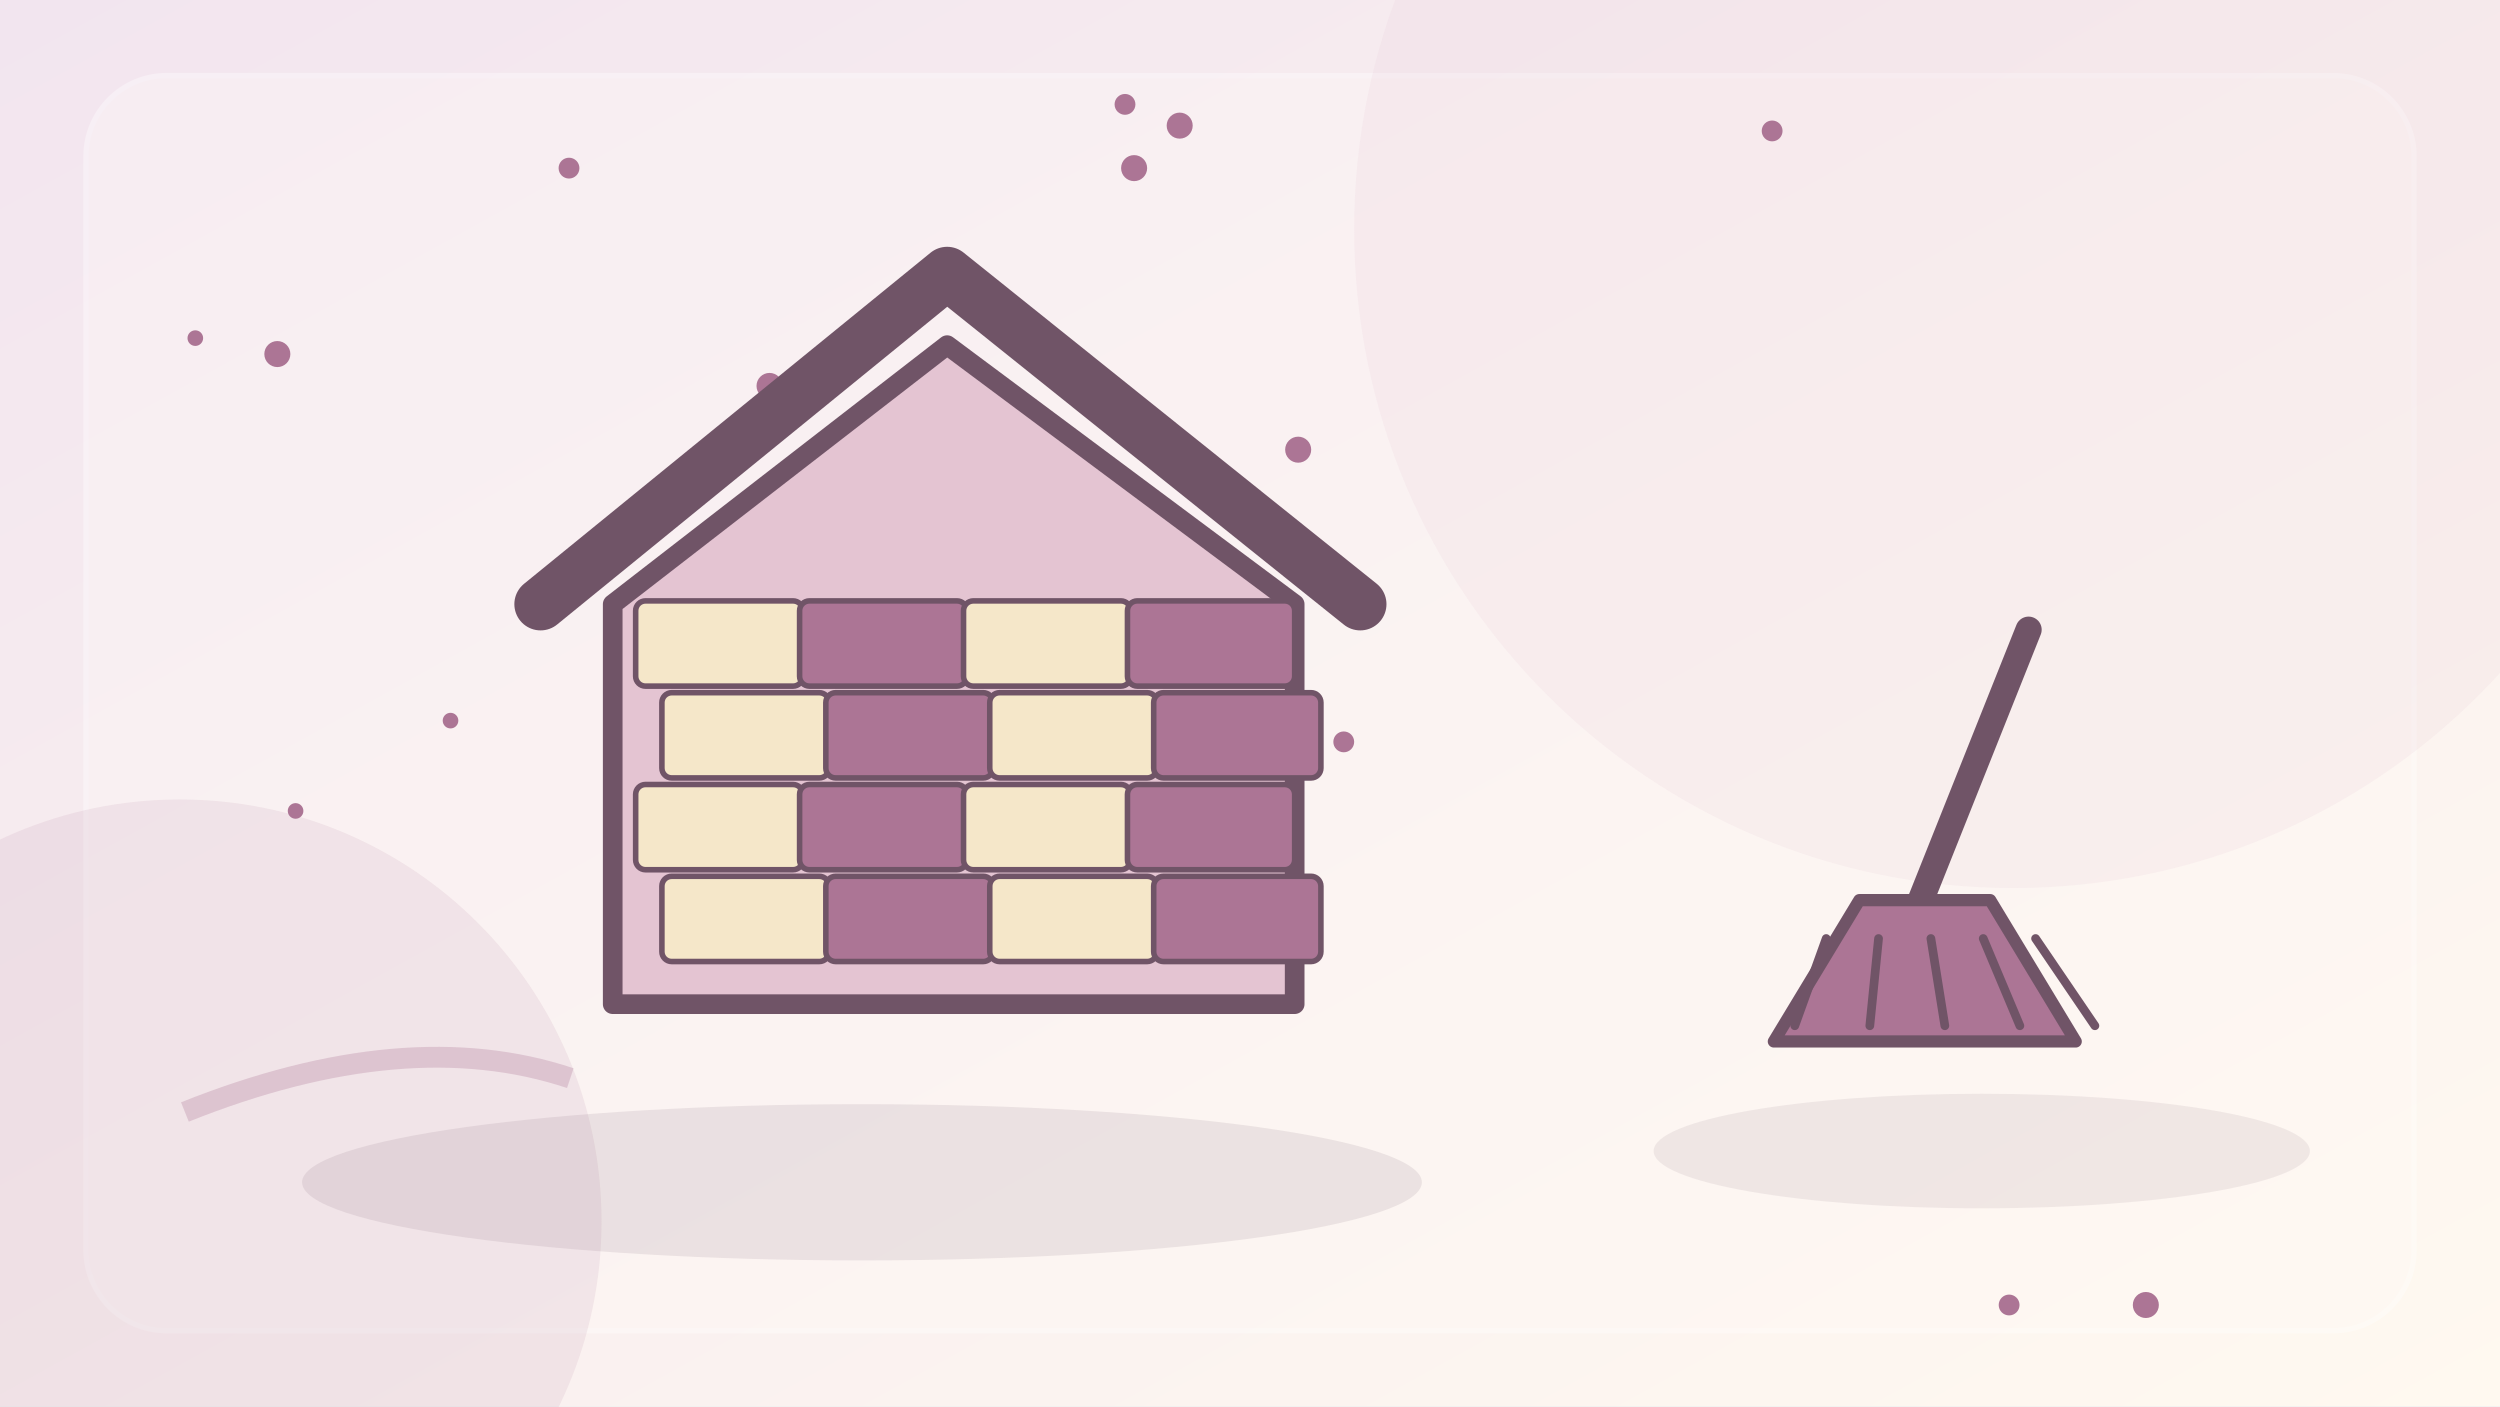
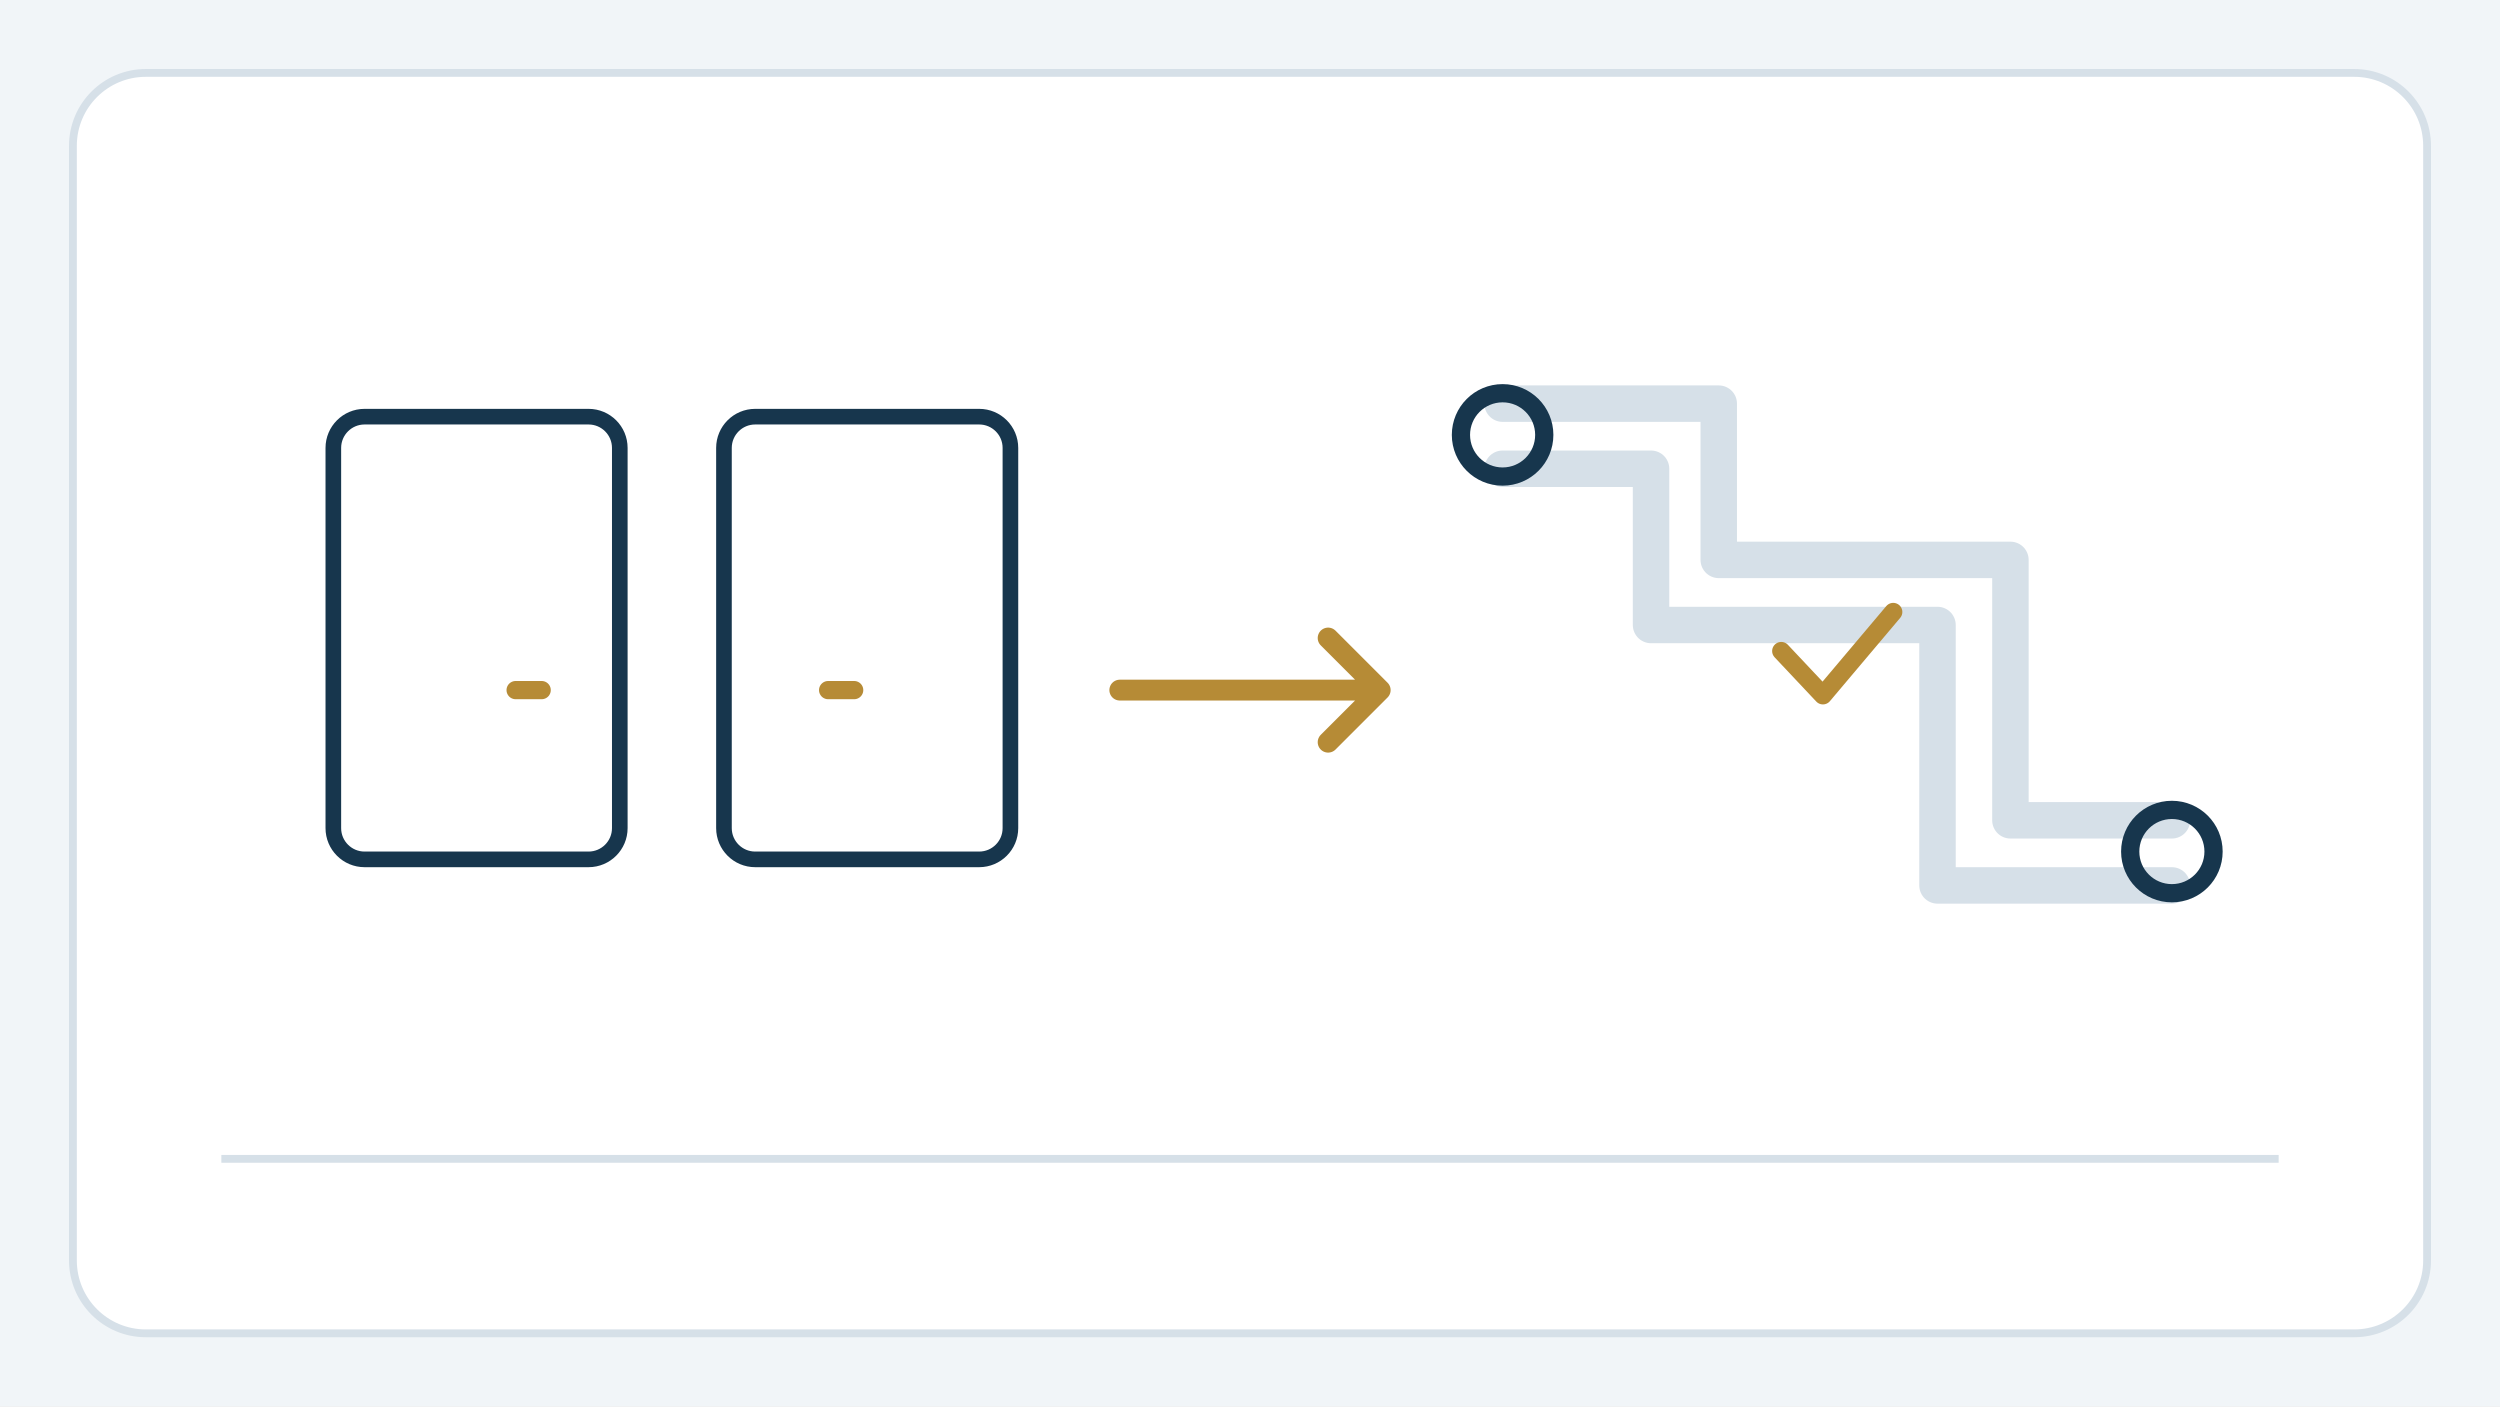
- <svg xmlns="http://www.w3.org/2000/svg" width="960" height="540" viewBox="0 0 960 540" role="img" aria-label="Autorska ilustracja: Kuwety w domu z kilkoma kotami">
-   <defs>
-     <linearGradient id="background" x1="0" y1="0" x2="1" y2="1">
-       <stop offset="0" stop-color="#f2e5ef" />
-       <stop offset="1" stop-color="#fff9f0" />
-     </linearGradient>
-   </defs>
-   <rect width="960" height="540" fill="url(#background)" />
-   <rect x="33" y="29" width="894" height="482" rx="31" fill="#fffaf7" opacity=".35" stroke="#fff" stroke-width="2" />
-   <circle cx="773" cy="88" r="253" fill="#e4c4d2" opacity=".16" />
-   <circle cx="69" cy="469" r="162" fill="#ac7595" opacity=".12" />
-   <circle cx="295.5" cy="148.2" r="5" fill="#ac7595" stroke="none" stroke-width="4" />
-   <circle cx="680.5" cy="50.28" r="4" fill="#ac7595" stroke="none" stroke-width="4" />
-   <circle cx="439" cy="193.08" r="2" fill="#ac7595" stroke="none" stroke-width="4" />
-   <circle cx="498.5" cy="172.68" r="5" fill="#ac7595" stroke="none" stroke-width="4" />
-   <circle cx="113.5" cy="311.4" r="3" fill="#ac7595" stroke="none" stroke-width="4" />
-   <circle cx="432" cy="40.08" r="4" fill="#ac7595" stroke="none" stroke-width="4" />
-   <circle cx="824" cy="501.12" r="5" fill="#ac7595" stroke="none" stroke-width="4" />
-   <circle cx="771.5" cy="501.12" r="4" fill="#ac7595" stroke="none" stroke-width="4" />
-   <circle cx="435.5" cy="64.56" r="5" fill="#ac7595" stroke="none" stroke-width="4" />
-   <circle cx="75" cy="129.84" r="3" fill="#ac7595" stroke="none" stroke-width="4" />
-   <circle cx="516" cy="284.88" r="4" fill="#ac7595" stroke="none" stroke-width="4" />
-   <circle cx="106.5" cy="135.96" r="5" fill="#ac7595" stroke="none" stroke-width="4" />
-   <circle cx="453" cy="48.24" r="5" fill="#ac7595" stroke="none" stroke-width="4" />
-   <circle cx="218.5" cy="64.56" r="4" fill="#ac7595" stroke="none" stroke-width="4" />
-   <circle cx="173" cy="276.72" r="3" fill="#ac7595" stroke="none" stroke-width="4" />
-   <ellipse cx="331" cy="454" rx="215" ry="30" fill="#705467" opacity=".12" />
-   <ellipse cx="761" cy="442" rx="126" ry="22" fill="#705467" opacity=".10" />
-   <g transform="translate(161 57) scale(1.259)">
-     <path d="M37 139L161 38 287 139" fill="none" stroke="#705467" stroke-width="16" stroke-linejoin="round" stroke-linecap="round" />
-     <path d="M59 139L161 60 267 139V261H59Z" fill="#e4c4d2" stroke="#705467" stroke-width="6" stroke-linejoin="round" stroke-linecap="round" />
-     <rect x="66" y="138" width="51" height="26" rx="3" fill="#f5e7c9" stroke="#705467" stroke-width="1.7" />
-     <rect x="116" y="138" width="51" height="26" rx="3" fill="#ac7595" stroke="#705467" stroke-width="1.7" />
-     <rect x="166" y="138" width="51" height="26" rx="3" fill="#f5e7c9" stroke="#705467" stroke-width="1.7" />
-     <rect x="216" y="138" width="51" height="26" rx="3" fill="#ac7595" stroke="#705467" stroke-width="1.7" />
-     <rect x="74" y="166" width="51" height="26" rx="3" fill="#f5e7c9" stroke="#705467" stroke-width="1.7" />
-     <rect x="124" y="166" width="51" height="26" rx="3" fill="#ac7595" stroke="#705467" stroke-width="1.7" />
-     <rect x="174" y="166" width="51" height="26" rx="3" fill="#f5e7c9" stroke="#705467" stroke-width="1.7" />
-     <rect x="224" y="166" width="51" height="26" rx="3" fill="#ac7595" stroke="#705467" stroke-width="1.7" />
-     <rect x="66" y="194" width="51" height="26" rx="3" fill="#f5e7c9" stroke="#705467" stroke-width="1.7" />
-     <rect x="116" y="194" width="51" height="26" rx="3" fill="#ac7595" stroke="#705467" stroke-width="1.7" />
-     <rect x="166" y="194" width="51" height="26" rx="3" fill="#f5e7c9" stroke="#705467" stroke-width="1.7" />
-     <rect x="216" y="194" width="51" height="26" rx="3" fill="#ac7595" stroke="#705467" stroke-width="1.7" />
-     <rect x="74" y="222" width="51" height="26" rx="3" fill="#f5e7c9" stroke="#705467" stroke-width="1.7" />
-     <rect x="124" y="222" width="51" height="26" rx="3" fill="#ac7595" stroke="#705467" stroke-width="1.7" />
-     <rect x="174" y="222" width="51" height="26" rx="3" fill="#f5e7c9" stroke="#705467" stroke-width="1.7" />
-     <rect x="224" y="222" width="51" height="26" rx="3" fill="#ac7595" stroke="#705467" stroke-width="1.7" />
+ <svg xmlns="http://www.w3.org/2000/svg" width="960" height="540" viewBox="0 0 960 540" role="img" aria-label="Kuwety w domu z kilkoma kotami — pokoje i trasa">
+   <rect width="960" height="540" fill="#f1f5f8" />
+   <rect x="28" y="28" width="904" height="484" rx="28" fill="#fff" stroke="#d6e0e8" stroke-width="3" />
+   <g transform="translate(93 85)">
+     <rect x="35" y="75" width="110" height="170" rx="12" fill="#fff" stroke="#17364d" stroke-width="6" />
+     <rect x="185" y="75" width="110" height="170" rx="12" fill="#fff" stroke="#17364d" stroke-width="6" />
+     <path d="M105 180H115 M225 180H235" fill="none" stroke="#b68b36" stroke-width="7" stroke-linecap="round" stroke-linejoin="round" />
  </g>
-   <g transform="translate(649 215) scale(0.670)">
-     <path d="M194 40L125 213" stroke="#705467" stroke-width="15" stroke-linecap="round" fill="none" />
-     <path d="M97 195h75l49 81H48Z" fill="#ac7595" stroke="#705467" stroke-width="7" stroke-linejoin="round" stroke-linecap="round" />
-     <path d="M78 217L60 267" stroke="#705467" stroke-width="5" stroke-linecap="round" fill="none" />
-     <path d="M108 217L103 267" stroke="#705467" stroke-width="5" stroke-linecap="round" fill="none" />
-     <path d="M138 217L146 267" stroke="#705467" stroke-width="5" stroke-linecap="round" fill="none" />
-     <path d="M168 217L189 267" stroke="#705467" stroke-width="5" stroke-linecap="round" fill="none" />
-     <path d="M198 217L232 267" stroke="#705467" stroke-width="5" stroke-linecap="round" fill="none" />
+   <g transform="translate(542 85)">
+     <path d="M35 70H118V130H230V230H292 M35 95H92V155H202V255H292" fill="none" stroke="#d6e0e8" stroke-width="14" stroke-linecap="round" stroke-linejoin="round" />
+     <circle cx="35" cy="82" r="16" fill="none" stroke="#17364d" stroke-width="7" />
+     <circle cx="292" cy="242" r="16" fill="none" stroke="#17364d" stroke-width="7" />
+     <path d="M142 165L158 182L185 150" fill="none" stroke="#b68b36" stroke-width="7" stroke-linecap="round" stroke-linejoin="round" />
  </g>
-   <path d="M71 427q85-34 148-13" fill="none" stroke="#ac7595" opacity=".29" stroke-width="8" />
+   <path d="M430 265H530 M510 245L530 265L510 285" fill="none" stroke="#b68b36" stroke-width="8" stroke-linecap="round" stroke-linejoin="round" />
+   <path d="M85 445H875" fill="none" stroke="#d6e0e8" stroke-width="3" />
</svg>
